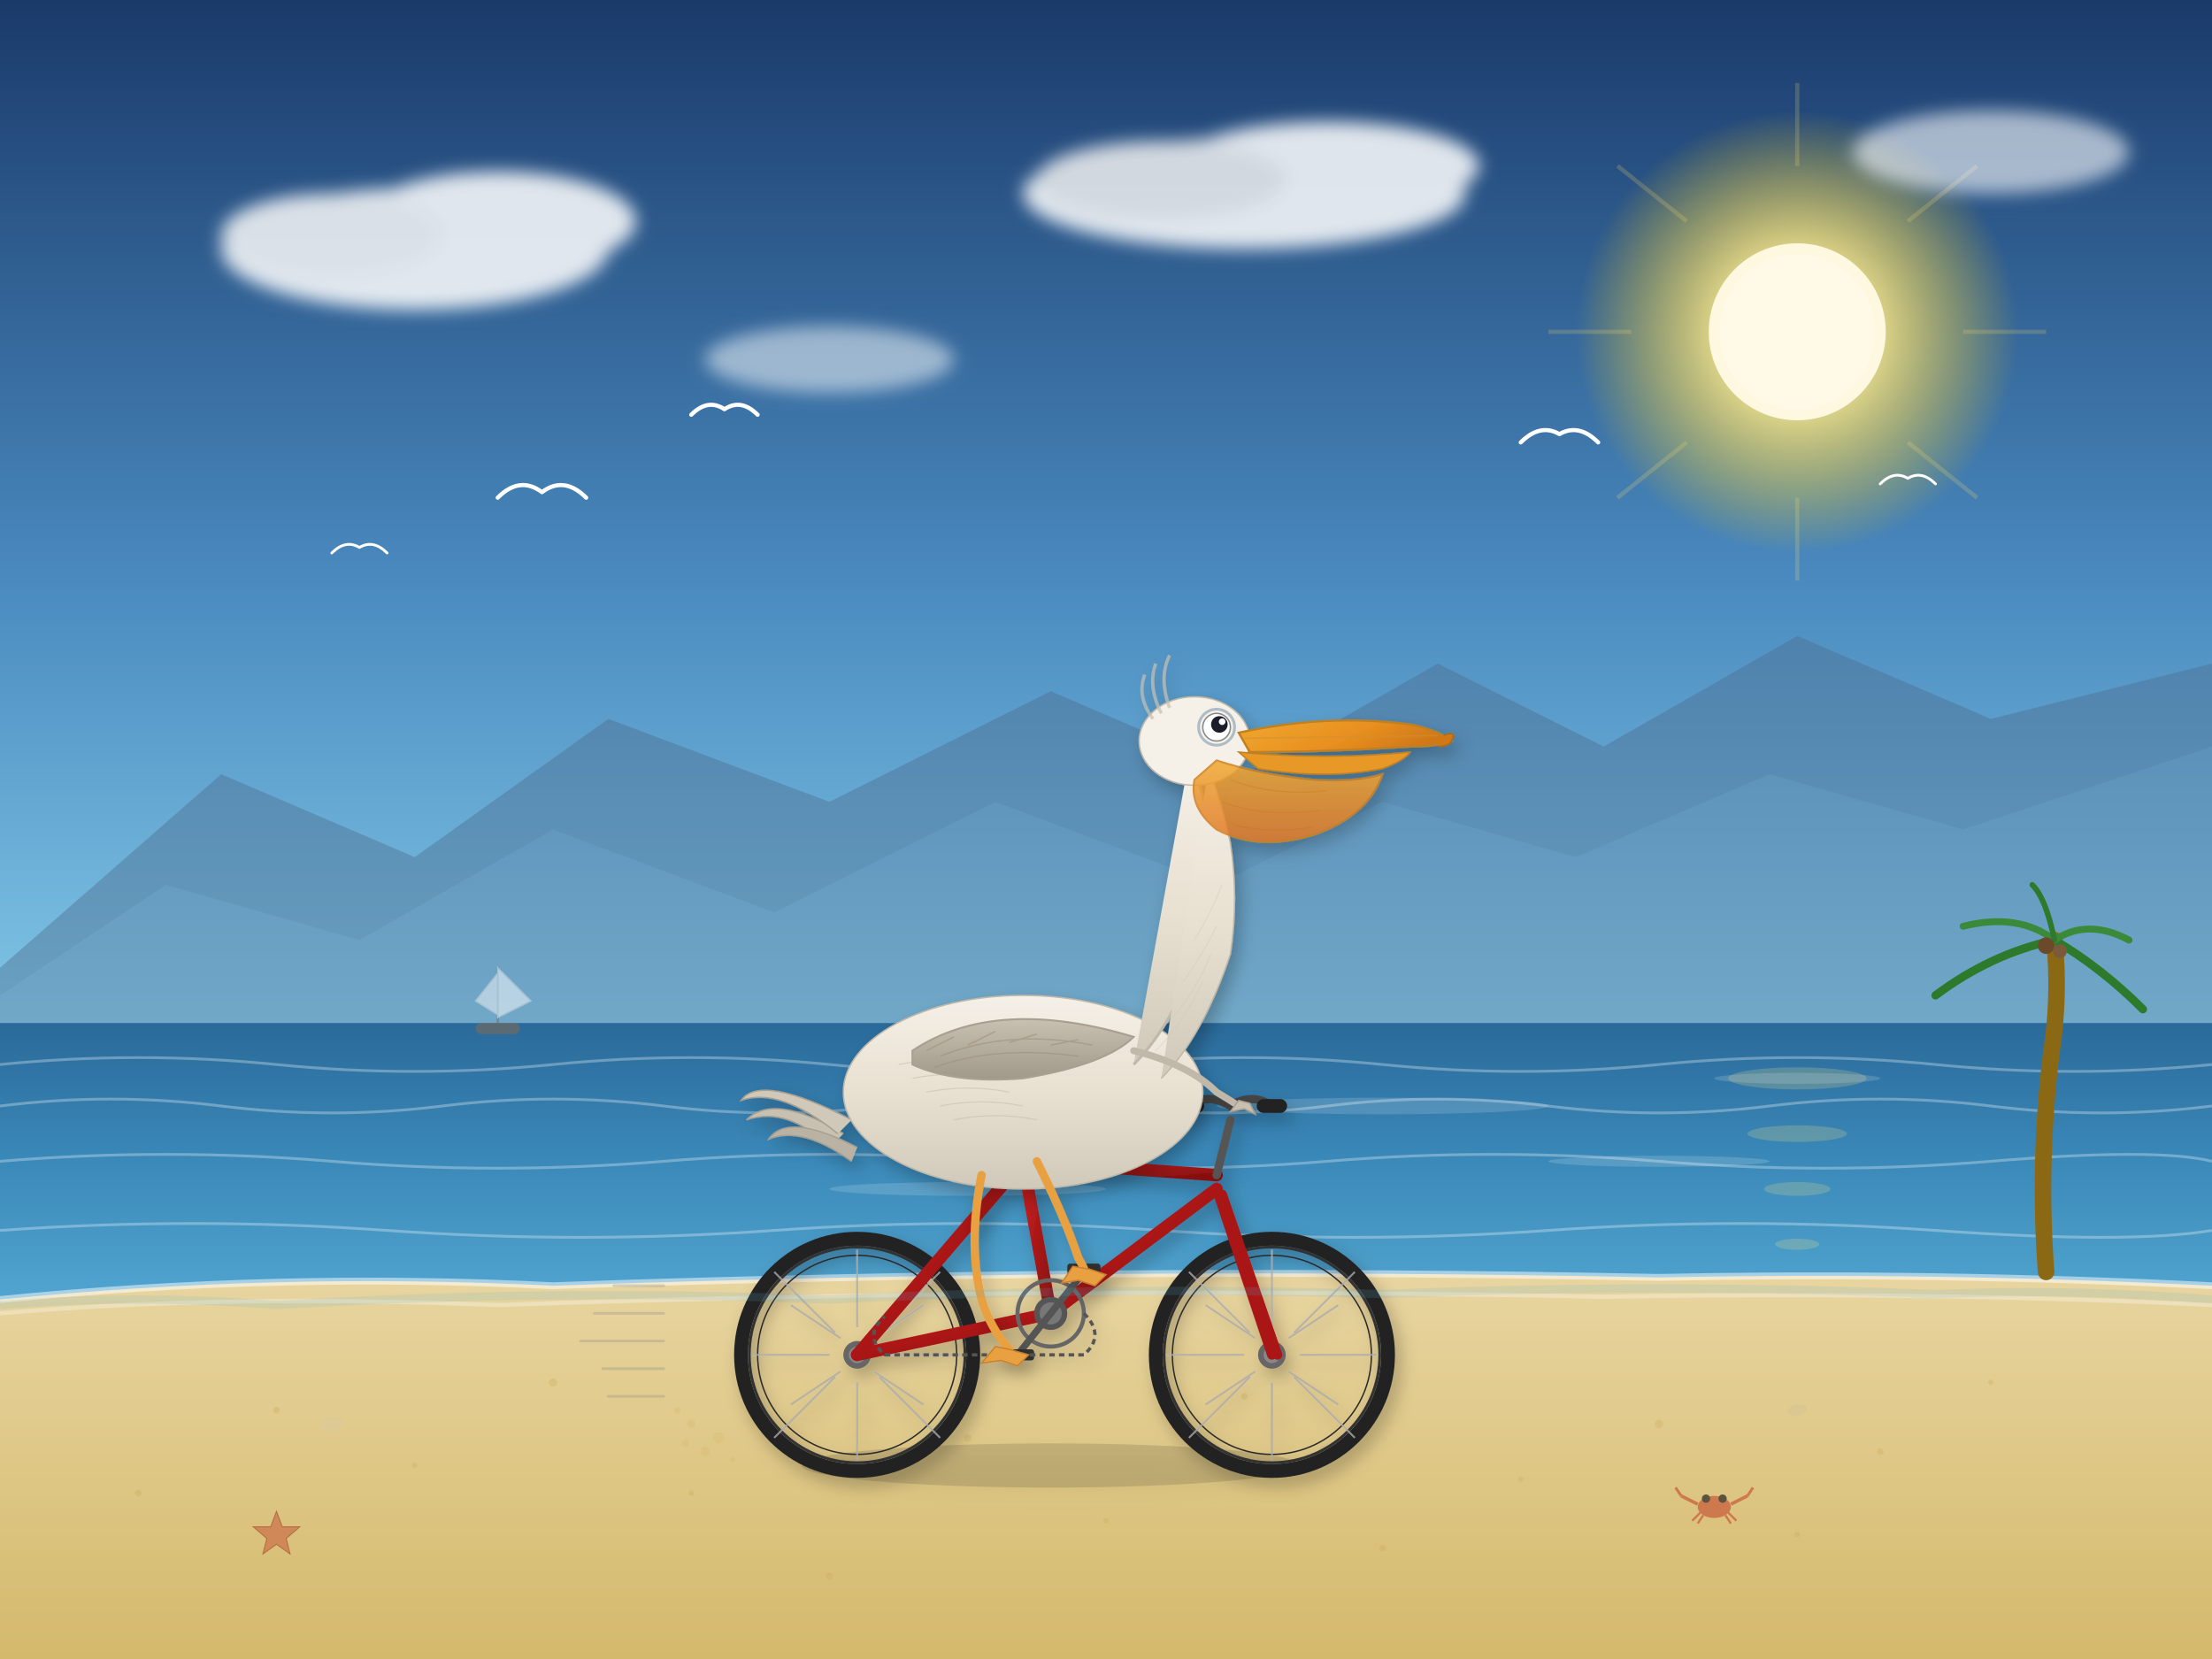
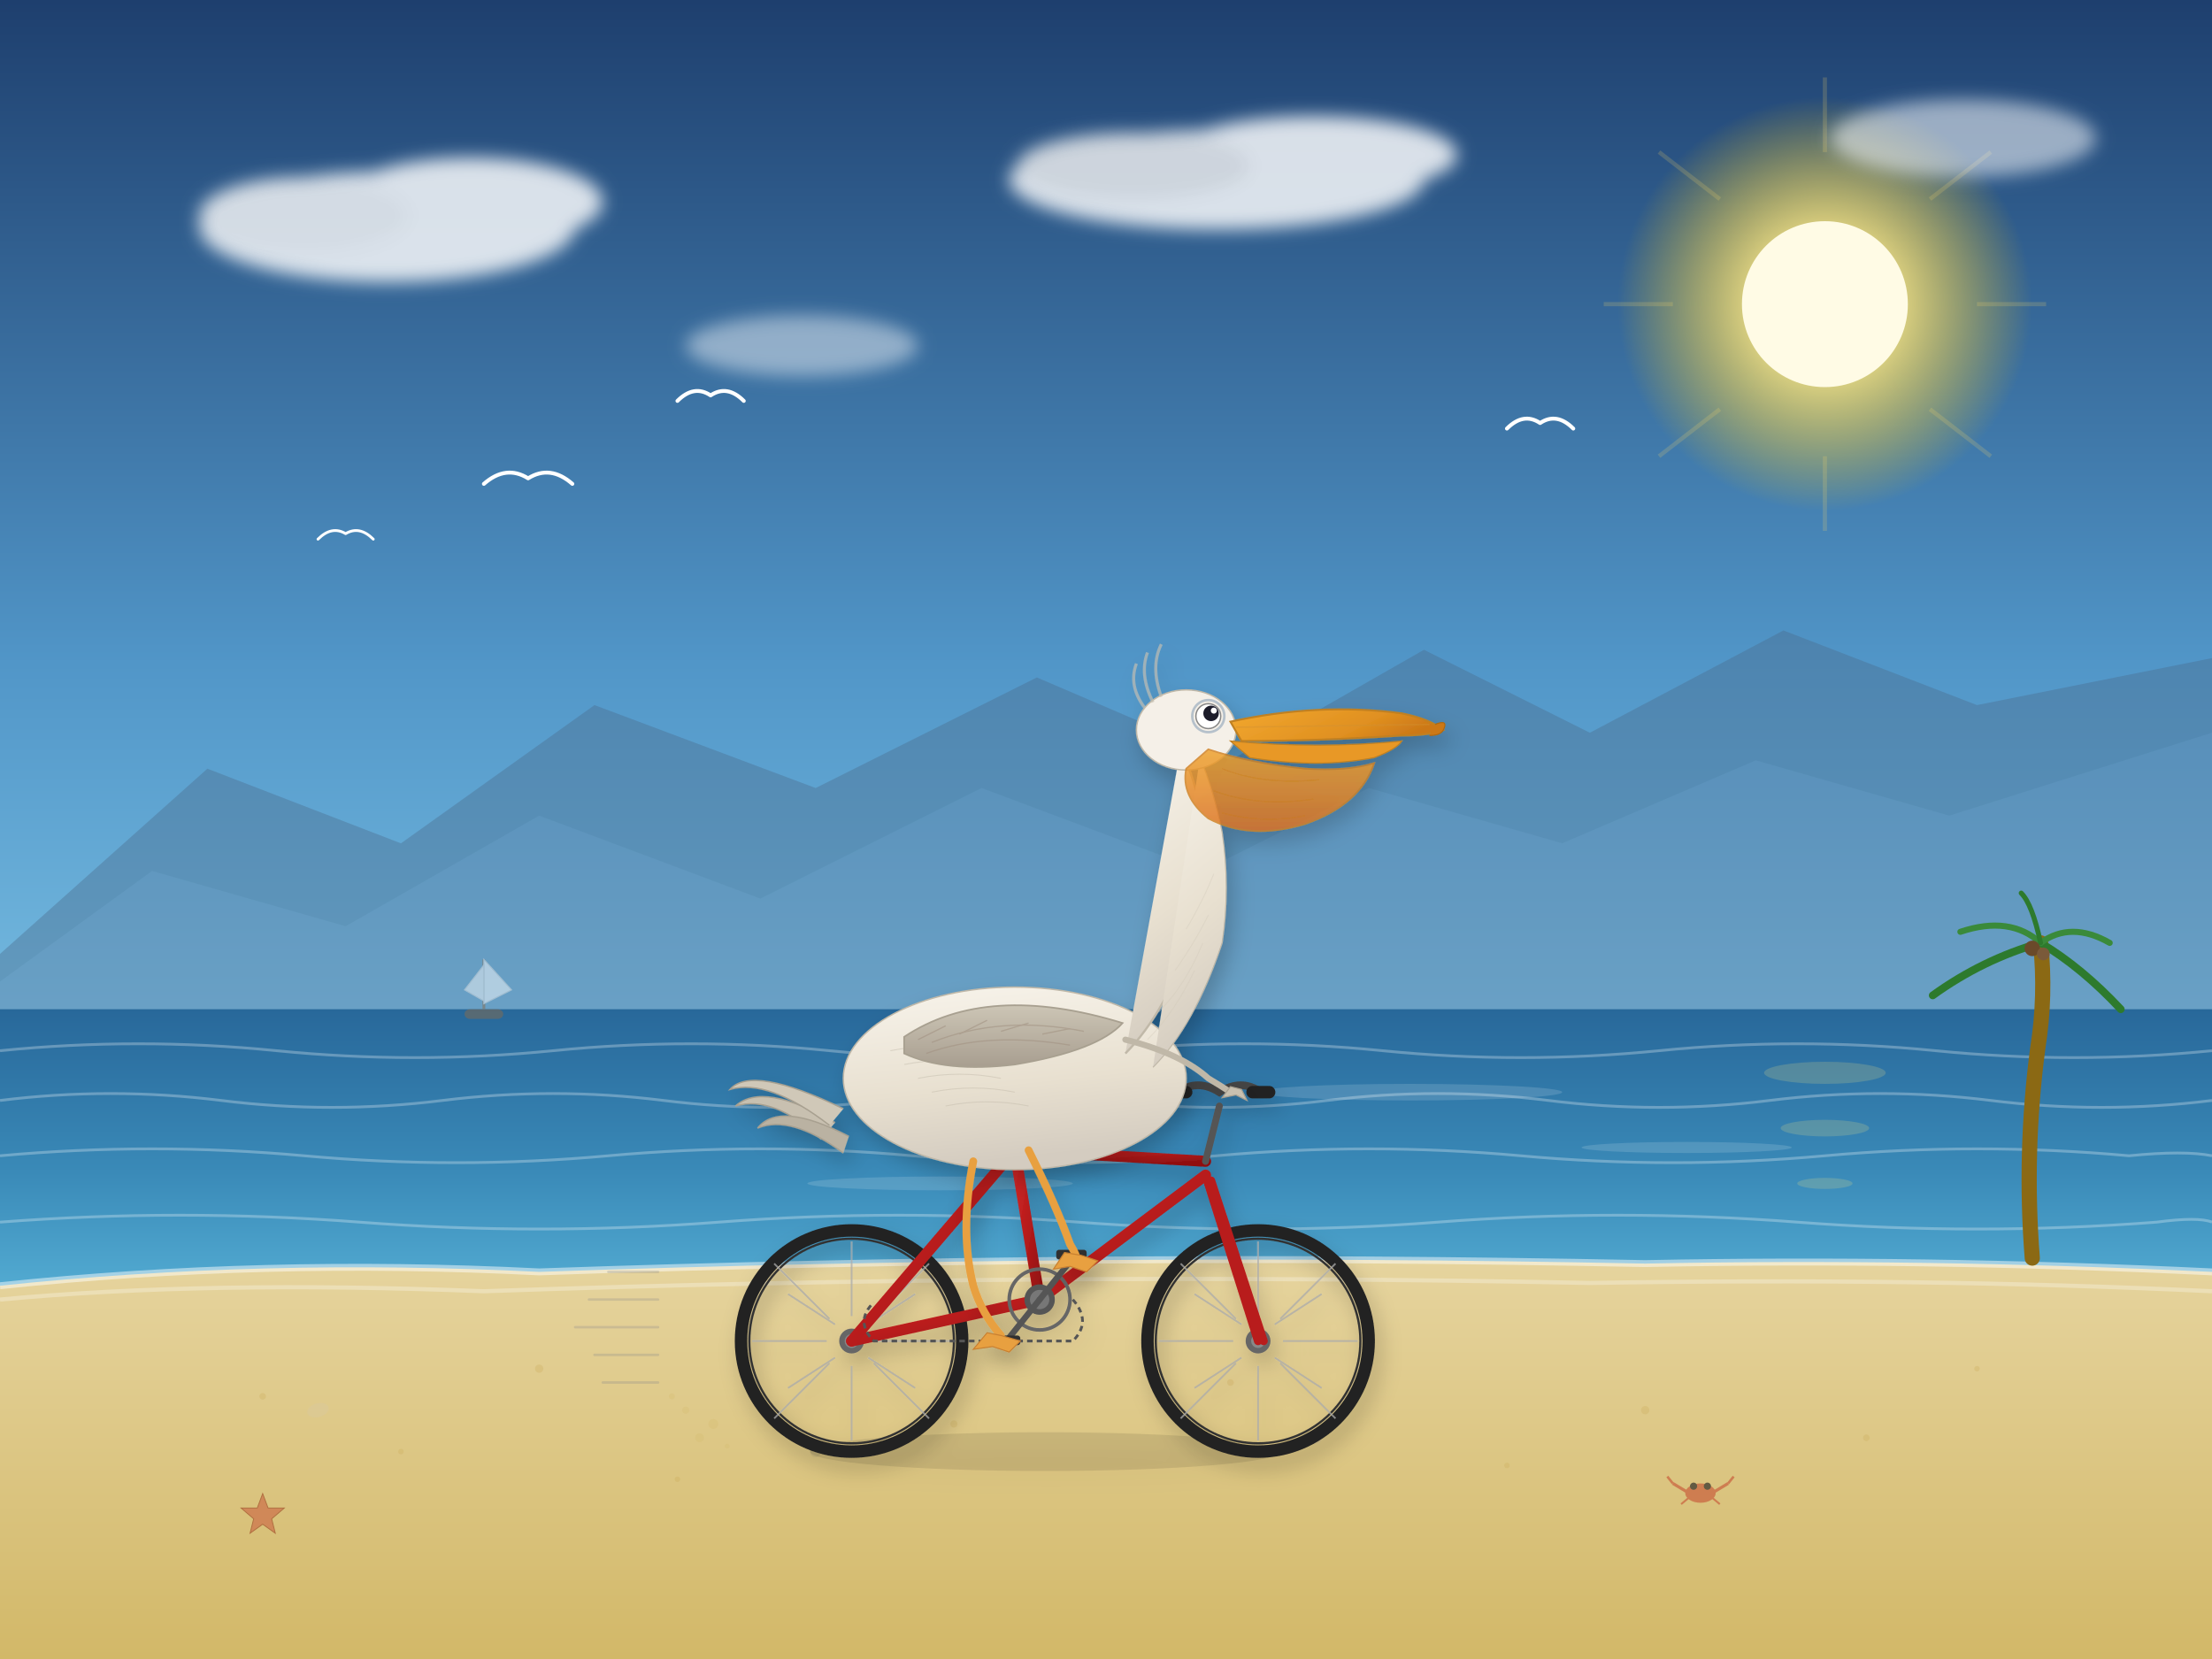
<svg xmlns="http://www.w3.org/2000/svg" viewBox="0 0 800 600" width="800" height="600">
  <defs>
    <linearGradient id="sky" x1="0" y1="0" x2="0" y2="1">
-       <stop offset="0%" stop-color="#1a3a6a" />
-       <stop offset="35%" stop-color="#4a8abf" />
-       <stop offset="65%" stop-color="#87CEEB" />
-       <stop offset="100%" stop-color="#b8dff0" />
+       <stop offset="0%" stop-color="#1e3f6e" />
+       <stop offset="40%" stop-color="#5196c8" />
+       <stop offset="75%" stop-color="#8ad0ee" />
+       <stop offset="100%" stop-color="#c2e6f4" />
    </linearGradient>
    <linearGradient id="sea" x1="0" y1="0" x2="0" y2="1">
-       <stop offset="0%" stop-color="#2a6a9a" />
-       <stop offset="40%" stop-color="#3a88b8" />
-       <stop offset="100%" stop-color="#5ab0d8" />
+       <stop offset="0%" stop-color="#28689a" />
+       <stop offset="50%" stop-color="#3a8ab8" />
+       <stop offset="100%" stop-color="#5cb8dc" />
    </linearGradient>
    <linearGradient id="sand" x1="0" y1="0" x2="0" y2="1">
-       <stop offset="0%" stop-color="#e8d5a0" />
-       <stop offset="100%" stop-color="#d4b96c" />
-     </linearGradient>
-     <radialGradient id="sunGlow" cx="50%" cy="50%" r="50%">
-       <stop offset="0%" stop-color="#fff8e0" stop-opacity="1" />
-       <stop offset="40%" stop-color="#ffe880" stop-opacity=".8" />
-       <stop offset="100%" stop-color="#ffcc00" stop-opacity="0" />
+       <stop offset="0%" stop-color="#e6d49e" />
+       <stop offset="100%" stop-color="#d2b868" />
+     </linearGradient>
+     <radialGradient id="sunG" cx="50%" cy="50%" r="50%">
+       <stop offset="0%" stop-color="#fffbe5" />
+       <stop offset="35%" stop-color="#ffe880" stop-opacity=".85" />
+       <stop offset="100%" stop-color="#ffc800" stop-opacity="0" />
    </radialGradient>
-     <linearGradient id="pelicanBody" x1="0" y1="0" x2="0" y2="1">
-       <stop offset="0%" stop-color="#f5f0e8" />
-       <stop offset="50%" stop-color="#e8e0d0" />
-       <stop offset="100%" stop-color="#d0c8b8" />
-     </linearGradient>
-     <linearGradient id="beakGrad" x1="0" y1="0" x2="1" y2="0.3">
-       <stop offset="0%" stop-color="#f0a830" />
-       <stop offset="60%" stop-color="#e89020" />
-       <stop offset="100%" stop-color="#d07818" />
-     </linearGradient>
-     <linearGradient id="pouchGrad" x1="0" y1="0" x2="0" y2="1">
-       <stop offset="0%" stop-color="#f0a830" />
-       <stop offset="100%" stop-color="#e07828" />
-     </linearGradient>
-     <linearGradient id="bikeFrame" x1="0" y1="0" x2="1" y2="1">
-       <stop offset="0%" stop-color="#cc2222" />
-       <stop offset="50%" stop-color="#aa1818" />
-       <stop offset="100%" stop-color="#881010" />
-     </linearGradient>
-     <radialGradient id="tire" cx="50%" cy="50%" r="50%">
-       <stop offset="70%" stop-color="#222" />
-       <stop offset="85%" stop-color="#333" />
-       <stop offset="100%" stop-color="#1a1a1a" />
-     </radialGradient>
-     <linearGradient id="waterReflect" x1="0" y1="0" x2="0" y2="1">
-       <stop offset="0%" stop-color="#fff" stop-opacity=".15" />
-       <stop offset="100%" stop-color="#fff" stop-opacity="0" />
-     </linearGradient>
-     <linearGradient id="wingFeather" x1="0" y1="0" x2="0" y2="1">
-       <stop offset="0%" stop-color="#c8c0b0" />
-       <stop offset="100%" stop-color="#a09888" />
-     </linearGradient>
-     <filter id="cloudBlur">
+     <linearGradient id="pBody" x1="0" y1="0" x2=".2" y2="1">
+       <stop offset="0%" stop-color="#f8f4ec" />
+       <stop offset="60%" stop-color="#e8e0d0" />
+       <stop offset="100%" stop-color="#d4ccc0" />
+     </linearGradient>
+     <linearGradient id="beak" x1="0" y1="0" x2="1" y2=".3">
+       <stop offset="0%" stop-color="#f2a830" />
+       <stop offset="70%" stop-color="#e09020" />
+       <stop offset="100%" stop-color="#cc7818" />
+     </linearGradient>
+     <linearGradient id="pouch" x1="0" y1="0" x2="0" y2="1">
+       <stop offset="0%" stop-color="#eea028" />
+       <stop offset="100%" stop-color="#dc7020" />
+     </linearGradient>
+     <linearGradient id="frame" x1="0" y1="0" x2="1" y2="1">
+       <stop offset="0%" stop-color="#d42828" />
+       <stop offset="50%" stop-color="#b81c1c" />
+       <stop offset="100%" stop-color="#901010" />
+     </linearGradient>
+     <linearGradient id="wing" x1="0" y1="0" x2="0" y2="1">
+       <stop offset="0%" stop-color="#ccc5b5" />
+       <stop offset="100%" stop-color="#a89e90" />
+     </linearGradient>
+     <filter id="cb">
      <feGaussianBlur stdDeviation="3" />
    </filter>
-     <filter id="softShadow">
-       <feDropShadow dx="2" dy="3" stdDeviation="3" flood-color="#00000040" />
+     <filter id="sh">
+       <feDropShadow dx="2" dy="4" stdDeviation="4" flood-color="#00000035" />
    </filter>
  </defs>
  <rect width="800" height="600" fill="url(#sky)" />
-   <circle cx="650" cy="120" r="80" fill="url(#sunGlow)" />
-   <circle cx="650" cy="120" r="32" fill="#fff8e0" />
-   <circle cx="650" cy="120" r="28" fill="#fffae8" />
-   <g opacity=".2" stroke="#ffdd66" stroke-width="1.5" fill="none">
-     <line x1="650" y1="60" x2="650" y2="30" />
-     <line x1="690" y1="80" x2="715" y2="60" />
-     <line x1="710" y1="120" x2="740" y2="120" />
-     <line x1="690" y1="160" x2="715" y2="180" />
-     <line x1="650" y1="180" x2="650" y2="210" />
-     <line x1="610" y1="160" x2="585" y2="180" />
-     <line x1="590" y1="120" x2="560" y2="120" />
-     <line x1="610" y1="80" x2="585" y2="60" />
-   </g>
-   <g filter="url(#cloudBlur)" opacity=".85">
-     <ellipse cx="150" cy="90" rx="70" ry="22" fill="#fff" />
-     <ellipse cx="180" cy="80" rx="50" ry="18" fill="#fff" />
-     <ellipse cx="120" cy="85" rx="40" ry="15" fill="#f8f8f8" />
-     <ellipse cx="450" cy="70" rx="80" ry="20" fill="#fff" />
-     <ellipse cx="480" cy="60" rx="55" ry="16" fill="#fff" />
-     <ellipse cx="420" cy="65" rx="45" ry="14" fill="#f0f0f0" />
-     <ellipse cx="300" cy="130" rx="45" ry="12" fill="#fff" opacity=".6" />
-     <ellipse cx="720" cy="55" rx="50" ry="15" fill="#fff" opacity=".7" />
-   </g>
-   <g opacity=".4">
-     <path d="M0 350 L80 280 L150 310 L220 260 L300 290 L380 250 L450 280 L520 240 L580 270 L650 230 L720 260 L800 240 L800 380 L0 380Z" fill="#4a6a8a" />
-     <path d="M0 360 L60 320 L130 340 L200 300 L280 330 L360 290 L440 320 L500 290 L570 310 L640 280 L710 300 L800 270 L800 380 L0 380Z" fill="#5a7a9a" />
-   </g>
-   <rect x="0" y="370" width="800" height="120" fill="url(#sea)" />
-   <g fill="none" stroke="#fff" stroke-width="1" opacity=".3">
-     <path d="M0 385 Q50 380 100 385 Q150 390 200 385 Q250 380 300 385 Q350 390 400 385 Q450 380 500 385 Q550 390 600 385 Q650 380 700 385 Q750 390 800 385" />
-     <path d="M0 400 Q40 395 80 400 Q120 405 160 400 Q200 395 240 400 Q280 405 320 400 Q360 395 400 400 Q440 405 480 400 Q520 395 560 400 Q600 405 640 400 Q680 395 720 400 Q760 405 800 400" />
-     <path d="M0 420 Q60 415 120 420 Q180 425 240 420 Q300 415 360 420 Q420 425 480 420 Q540 415 600 420 Q660 425 720 420 Q780 415 800 420" />
-     <path d="M0 445 Q70 440 140 445 Q210 450 280 445 Q350 440 420 445 Q490 450 560 445 Q630 440 700 445 Q770 450 800 445" />
-   </g>
-   <g opacity=".15">
-     <ellipse cx="500" cy="400" rx="60" ry="3" fill="#fff" />
-     <ellipse cx="600" cy="420" rx="40" ry="2" fill="#fff" />
-     <ellipse cx="350" cy="430" rx="50" ry="2.5" fill="#fff" />
-     <ellipse cx="650" cy="390" rx="30" ry="2" fill="#fff" />
-   </g>
-   <g opacity=".2">
-     <ellipse cx="650" cy="390" rx="25" ry="4" fill="#ffe880" />
-     <ellipse cx="650" cy="410" rx="18" ry="3" fill="#ffe880" />
-     <ellipse cx="650" cy="430" rx="12" ry="2.5" fill="#ffe880" />
-     <ellipse cx="650" cy="450" rx="8" ry="2" fill="#ffe880" />
-   </g>
-   <g fill="none" stroke="#fff" stroke-width="1.5" stroke-linecap="round">
-     <path d="M180 180 Q188 172 196 178 M196 178 Q204 172 212 180" />
-     <path d="M250 150 Q256 144 262 148 M262 148 Q268 144 274 150" />
-     <path d="M550 160 Q557 153 564 157 M564 157 Q571 153 578 160" />
-     <path d="M120 200 Q125 195 130 198 M130 198 Q135 195 140 200" stroke-width="1" />
-     <path d="M680 175 Q685 170 690 173 M690 173 Q695 170 700 175" stroke-width="1" />
-   </g>
-   <path d="M0 470 Q100 460 200 465 Q400 458 600 462 Q700 460 800 465 L800 600 L0 600Z" fill="url(#sand)" />
-   <path d="M0 470 Q100 460 200 465 Q400 458 600 462 Q700 460 800 465" fill="none" stroke="#fff" stroke-width="2.5" opacity=".5" />
-   <path d="M0 475 Q80 468 180 472 Q380 465 580 469 Q700 467 800 472" fill="none" stroke="#fff" stroke-width="1.5" opacity=".3" />
-   <g fill="#c8a858" opacity=".3">
-     <circle cx="100" cy="510" r="1.2" />
-     <circle cx="150" cy="530" r="1" />
-     <circle cx="200" cy="500" r="1.5" />
-     <circle cx="250" cy="540" r="1" />
-     <circle cx="350" cy="520" r="1.3" />
-     <circle cx="450" cy="505" r="1.2" />
-     <circle cx="550" cy="535" r="1" />
-     <circle cx="600" cy="515" r="1.5" />
-     <circle cx="680" cy="525" r="1.2" />
-     <circle cx="720" cy="500" r="1" />
-     <circle cx="50" cy="540" r="1.2" />
-     <circle cx="400" cy="550" r="1" />
-     <circle cx="300" cy="570" r="1.3" />
-     <circle cx="500" cy="560" r="1.2" />
-     <circle cx="650" cy="555" r="1" />
-   </g>
-   <g opacity=".4">
-     <ellipse cx="120" cy="515" rx="4" ry="2.5" fill="#d8c8a0" transform="rotate(-15,120,515)" />
-     <ellipse cx="480" cy="525" rx="3" ry="2" fill="#c8b890" transform="rotate(20,480,525)" />
-     <ellipse cx="650" cy="510" rx="3.5" ry="2" fill="#d0c098" transform="rotate(-10,650,510)" />
-     <circle cx="300" cy="530" r="2" fill="#b8a878" />
-   </g>
-   <g filter="url(#softShadow)">
-     <ellipse cx="380" cy="530" rx="90" ry="8" fill="#00000020" />
-     <g>
-       <circle cx="310" cy="490" r="42" fill="none" stroke="#222" stroke-width="5" />
-       <circle cx="310" cy="490" r="39" fill="none" stroke="#333" stroke-width="1" />
-       <circle cx="310" cy="490" r="36" fill="none" stroke="#2a2a2a" stroke-width=".5" />
-       <g stroke="#aaa" stroke-width=".7" opacity=".8">
-         <line x1="310" y1="452" x2="310" y2="480" />
-         <line x1="310" y1="500" x2="310" y2="528" />
-         <line x1="272" y1="490" x2="300" y2="490" />
-         <line x1="320" y1="490" x2="348" y2="490" />
-         <line x1="280" y1="460" x2="302" y2="482" />
-         <line x1="318" y1="498" x2="340" y2="520" />
-         <line x1="340" y1="460" x2="318" y2="482" />
-         <line x1="302" y1="498" x2="280" y2="520" />
-         <line x1="286" y1="472" x2="304" y2="484" />
-         <line x1="316" y1="496" x2="334" y2="508" />
-         <line x1="334" y1="472" x2="316" y2="484" />
-         <line x1="304" y1="496" x2="286" y2="508" />
-       </g>
-       <circle cx="310" cy="490" r="5" fill="#666" />
-       <circle cx="310" cy="490" r="3" fill="#888" />
-     </g>
-     <g>
-       <circle cx="460" cy="490" r="42" fill="none" stroke="#222" stroke-width="5" />
-       <circle cx="460" cy="490" r="39" fill="none" stroke="#333" stroke-width="1" />
-       <circle cx="460" cy="490" r="36" fill="none" stroke="#2a2a2a" stroke-width=".5" />
-       <g stroke="#aaa" stroke-width=".7" opacity=".8">
-         <line x1="460" y1="452" x2="460" y2="480" />
-         <line x1="460" y1="500" x2="460" y2="528" />
-         <line x1="422" y1="490" x2="450" y2="490" />
-         <line x1="470" y1="490" x2="498" y2="490" />
-         <line x1="430" y1="460" x2="452" y2="482" />
-         <line x1="468" y1="498" x2="490" y2="520" />
-         <line x1="490" y1="460" x2="468" y2="482" />
-         <line x1="452" y1="498" x2="430" y2="520" />
-         <line x1="436" y1="472" x2="454" y2="484" />
-         <line x1="466" y1="496" x2="484" y2="508" />
-         <line x1="484" y1="472" x2="466" y2="484" />
-         <line x1="454" y1="496" x2="436" y2="508" />
-       </g>
-       <circle cx="460" cy="490" r="5" fill="#666" />
-       <circle cx="460" cy="490" r="3" fill="#888" />
-     </g>
-     <g stroke="url(#bikeFrame)" stroke-width="4.5" stroke-linecap="round" fill="none">
-       <line x1="310" y1="490" x2="380" y2="475" />
-       <line x1="310" y1="490" x2="370" y2="420" />
-       <line x1="370" y1="420" x2="380" y2="475" />
-       <line x1="380" y1="475" x2="440" y2="430" />
-       <line x1="370" y1="420" x2="440" y2="425" />
-       <line x1="440" y1="425" x2="440" y2="435" />
-     </g>
-     <g stroke="#aa1818" stroke-width="3.5" stroke-linecap="round" fill="none">
-       <line x1="440" y1="430" x2="460" y2="490" />
-       <line x1="442" y1="432" x2="462" y2="490" />
-     </g>
-     <line x1="440" y1="425" x2="445" y2="405" stroke="#555" stroke-width="3" stroke-linecap="round" />
-     <g stroke="#444" stroke-width="3" stroke-linecap="round" fill="none">
-       <path d="M430 400 Q437 395 445 400 Q453 395 460 400" />
-       <line x1="427" y1="400" x2="433" y2="400" stroke="#222" stroke-width="5" />
-       <line x1="457" y1="400" x2="463" y2="400" stroke="#222" stroke-width="5" />
-     </g>
-     <line x1="370" y1="420" x2="365" y2="405" stroke="#555" stroke-width="3" stroke-linecap="round" />
-     <ellipse cx="365" cy="402" rx="18" ry="5" fill="#2a2a2a" />
-     <ellipse cx="362" cy="401" rx="12" ry="3.5" fill="#3a3a3a" />
-     <path d="M350 402 Q365 396 380 402" fill="#2a2a2a" stroke="#222" stroke-width=".5" />
-     <circle cx="380" cy="475" r="6" fill="#555" />
-     <circle cx="380" cy="475" r="4" fill="#777" />
-     <circle cx="380" cy="475" r="12" fill="none" stroke="#666" stroke-width="1.5" />
-     <line x1="380" y1="475" x2="368" y2="490" stroke="#555" stroke-width="2.5" stroke-linecap="round" />
-     <line x1="380" y1="475" x2="392" y2="460" stroke="#555" stroke-width="2.5" stroke-linecap="round" />
-     <rect x="362" y="488" width="12" height="4" rx="1" fill="#333" />
-     <rect x="386" y="457" width="12" height="4" rx="1" fill="#333" />
-     <path d="M392 475 Q400 483 392 490 L320 490 Q312 483 320 476" fill="none" stroke="#555" stroke-width="1.2" stroke-dasharray="2,1.5" />
-   </g>
-   <g filter="url(#softShadow)">
-     <g>
-       <path d="M305 410 Q280 395 270 405 Q285 400 300 415" fill="#c8c0b0" stroke="#a8a090" stroke-width=".5" />
-       <path d="M308 405 Q275 388 268 398 Q282 393 303 410" fill="#d0c8b8" stroke="#a8a090" stroke-width=".5" />
-       <path d="M310 415 Q285 402 278 412 Q290 407 308 420" fill="#bab2a2" stroke="#a8a090" stroke-width=".5" />
-     </g>
-     <ellipse cx="370" cy="395" rx="65" ry="35" fill="url(#pelicanBody)" stroke="#c0b8a8" stroke-width=".5" />
-     <g stroke="#c0b8a8" stroke-width=".4" fill="none" opacity=".5">
-       <path d="M325 385 Q340 382 355 385" />
-       <path d="M330 390 Q345 387 360 390" />
-       <path d="M335 395 Q350 392 365 395" />
-       <path d="M340 400 Q355 397 370 400" />
-       <path d="M345 405 Q360 402 375 405" />
-     </g>
-     <path d="M330 380 Q360 360 410 375 Q400 385 370 390 Q345 392 330 385Z" fill="url(#wingFeather)" stroke="#a8a090" stroke-width=".7" />
-     <g stroke="#a09080" stroke-width=".5" fill="none" opacity=".6">
-       <path d="M340 382 Q365 372 395 378" />
-       <path d="M338 386 Q360 378 390 382" />
-       <path d="M335 380 L345 375" />
-       <path d="M350 378 L360 373" />
-       <path d="M365 377 L375 374" />
-       <path d="M380 378 L390 376" />
-     </g>
-     <path d="M410 385 Q425 370 435 340 Q440 320 438 300 Q435 285 430 275" fill="url(#pelicanBody)" stroke="#c0b8a8" stroke-width="1" />
-     <path d="M420 390 Q435 375 445 345 Q448 325 445 305 Q442 290 437 278" fill="url(#pelicanBody)" stroke="#c0b8a8" stroke-width=".5" />
-     <g stroke="#d0c8b8" stroke-width=".4" fill="none" opacity=".4">
-       <path d="M418 380 Q428 370 435 355" />
-       <path d="M422 370 Q432 360 438 345" />
-       <path d="M428 355 Q435 345 440 335" />
-       <path d="M432 340 Q438 330 442 320" />
-     </g>
-     <ellipse cx="432" cy="268" rx="20" ry="16" fill="#f5f0e8" stroke="#c0b8a8" stroke-width=".5" />
-     <circle cx="440" cy="263" r="5" fill="#fff" stroke="#888" stroke-width=".5" />
-     <circle cx="441" cy="262" r="3" fill="#1a1a2a" />
-     <circle cx="442" cy="261" r="1.2" fill="#fff" />
-     <circle cx="440" cy="263" r="6.5" fill="none" stroke="#6888a8" stroke-width="1" opacity=".5" />
-     <g stroke="#c8c0b0" stroke-width="1.2" fill="none" opacity=".7">
-       <path d="M420 258 Q415 248 418 240" />
-       <path d="M423 256 Q419 245 423 237" />
-       <path d="M417 260 Q411 252 414 244" />
-     </g>
-     <path d="M448 265 Q480 258 510 262 Q520 264 525 268 Q520 270 510 270 Q480 272 452 272Z" fill="url(#beakGrad)" stroke="#c08020" stroke-width=".8" />
-     <line x1="450" y1="267" x2="520" y2="266" stroke="#d09030" stroke-width=".6" opacity=".5" />
-     <path d="M522 266 Q527 264 525 268 Q524 270 520 270" fill="#d07818" stroke="#b06810" stroke-width=".5" />
-     <path d="M448 272 Q480 275 510 272 Q508 275 500 278 Q480 282 455 278Z" fill="#e89828" stroke="#c08020" stroke-width=".5" />
-     <path d="M440 275 Q455 280 475 282 Q490 283 500 280 Q495 295 475 302 Q455 308 440 300 Q430 292 432 282Z" fill="url(#pouchGrad)" stroke="#d08020" stroke-width=".7" opacity=".85" />
-     <g stroke="#c87820" stroke-width=".4" fill="none" opacity=".4">
-       <path d="M445 282 Q460 288 480 286" />
-       <path d="M442 290 Q458 296 478 293" />
-       <path d="M445 298 Q460 302 475 299" />
-     </g>
-     <path d="M355 425 Q350 450 355 470 Q358 480 365 488" stroke="#e8a040" stroke-width="3" fill="none" stroke-linecap="round" />
-     <path d="M375 420 Q385 440 390 455 Q393 460 392 460" stroke="#e8a040" stroke-width="3" fill="none" stroke-linecap="round" />
-     <g fill="#e8a040" stroke="#c88030" stroke-width=".5">
-       <path d="M360 487 L355 493 L362 492 L368 494 L372 490 L365 488Z" />
-     </g>
-     <g fill="#e8a040" stroke="#c88030" stroke-width=".5">
-       <path d="M388 458 L384 464 L390 463 L396 465 L400 461 L394 459Z" />
-     </g>
-     <path d="M410 380 Q430 385 440 395 Q445 398 448 400" fill="none" stroke="#c0b8a8" stroke-width="2.5" stroke-linecap="round" />
-     <path d="M448 398 L445 402 L450 401 L454 403 L452 399Z" fill="#c8c0b0" stroke="#a8a090" stroke-width=".5" />
-   </g>
-   <g stroke="#888" stroke-width="1" opacity=".3" stroke-linecap="round">
-     <line x1="240" y1="475" x2="215" y2="475" />
-     <line x1="240" y1="485" x2="210" y2="485" />
-     <line x1="240" y1="495" x2="218" y2="495" />
-     <line x1="240" y1="505" x2="220" y2="505" />
-     <line x1="240" y1="465" x2="222" y2="465" />
-   </g>
-   <g fill="#d4b96c" opacity=".3">
-     <circle cx="260" cy="520" r="2" />
-     <circle cx="250" cy="515" r="1.5" />
-     <circle cx="255" cy="525" r="1.8" />
-     <circle cx="245" cy="510" r="1.2" />
-     <circle cx="265" cy="528" r="1" />
-     <circle cx="248" cy="522" r="1.3" />
-   </g>
-   <g transform="translate(100,555) scale(.7)" fill="#d08858" stroke="#b07040" stroke-width=".5">
+   <circle cx="660" cy="110" r="75" fill="url(#sunG)" />
+   <circle cx="660" cy="110" r="30" fill="#fffbe5" />
+   <g opacity=".18" stroke="#ffd866" stroke-width="1.5">
+     <line x1="660" y1="55" x2="660" y2="28" />
+     <line x1="698" y1="72" x2="720" y2="55" />
+     <line x1="715" y1="110" x2="740" y2="110" />
+     <line x1="698" y1="148" x2="720" y2="165" />
+     <line x1="660" y1="165" x2="660" y2="192" />
+     <line x1="622" y1="148" x2="600" y2="165" />
+     <line x1="605" y1="110" x2="580" y2="110" />
+     <line x1="622" y1="72" x2="600" y2="55" />
+   </g>
+   <g filter="url(#cb)" opacity=".82">
+     <ellipse cx="140" cy="82" rx="68" ry="20" fill="#fff" />
+     <ellipse cx="170" cy="73" rx="48" ry="16" fill="#fff" />
+     <ellipse cx="110" cy="78" rx="38" ry="14" fill="#f8f8f8" />
+     <ellipse cx="440" cy="65" rx="75" ry="18" fill="#fff" />
+     <ellipse cx="475" cy="56" rx="52" ry="14" fill="#fff" />
+     <ellipse cx="410" cy="60" rx="42" ry="12" fill="#f0f0f0" />
+     <ellipse cx="290" cy="125" rx="42" ry="11" fill="#fff" opacity=".55" />
+     <ellipse cx="710" cy="50" rx="48" ry="14" fill="#fff" opacity=".65" />
+   </g>
+   <g opacity=".38">
+     <path d="M0 345 L75 278 L145 305 L215 255 L295 285 L375 245 L445 275 L515 235 L575 265 L645 228 L715 255 L800 238 L800 375 L0 375Z" fill="#4a6a8a" />
+     <path d="M0 355 L55 315 L125 335 L195 295 L275 325 L355 285 L435 315 L495 285 L565 305 L635 275 L705 295 L800 265 L800 375 L0 375Z" fill="#5a7a9a" />
+   </g>
+   <rect x="0" y="365" width="800" height="118" fill="url(#sea)" />
+   <g fill="none" stroke="#fff" stroke-width="1" opacity=".28">
+     <path d="M0 380 Q50 375 100 380 Q150 385 200 380 Q250 375 300 380 Q350 385 400 380 Q450 375 500 380 Q550 385 600 380 Q650 375 700 380 Q750 385 800 380" />
+     <path d="M0 398 Q40 393 80 398 Q120 403 160 398 Q200 393 240 398 Q280 403 320 398 Q360 393 400 398 Q440 403 480 398 Q520 393 560 398 Q600 403 640 398 Q680 393 720 398 Q760 403 800 398" />
+     <path d="M0 418 Q55 413 110 418 Q165 423 220 418 Q275 413 330 418 Q385 423 440 418 Q495 413 550 418 Q605 423 660 418 Q715 413 770 418 Q790 416 800 418" />
+     <path d="M0 442 Q65 437 130 442 Q195 447 260 442 Q325 437 390 442 Q455 447 520 442 Q585 437 650 442 Q715 447 780 442 Q795 440 800 442" />
+   </g>
+   <g opacity=".14">
+     <ellipse cx="510" cy="395" rx="55" ry="3" fill="#fff" />
+     <ellipse cx="610" cy="415" rx="38" ry="2" fill="#fff" />
+     <ellipse cx="340" cy="428" rx="48" ry="2.5" fill="#fff" />
+   </g>
+   <g opacity=".18">
+     <ellipse cx="660" cy="388" rx="22" ry="4" fill="#ffe880" />
+     <ellipse cx="660" cy="408" rx="16" ry="3" fill="#ffe880" />
+     <ellipse cx="660" cy="428" rx="10" ry="2" fill="#ffe880" />
+   </g>
+   <g fill="none" stroke="#fff" stroke-width="1.4" stroke-linecap="round">
+     <path d="M175 175 Q183 168 191 173 M191 173 Q199 168 207 175" />
+     <path d="M245 145 Q251 139 257 143 M257 143 Q263 139 269 145" />
+     <path d="M545 155 Q551 149 557 153 M557 153 Q563 149 569 155" />
+     <path d="M115 195 Q120 190 125 193 M125 193 Q130 190 135 195" stroke-width="1" />
+   </g>
+   <g transform="translate(175,365)" opacity=".48">
+     <rect x="-7" y="0" width="14" height="3.5" rx="2" fill="#8a6a4a" />
+     <line x1="0" y1="0" x2="0" y2="-18" stroke="#8a6a4a" stroke-width="1" />
+     <path d="M0 -18 L0 -2 L10 -7Z" fill="#fff" stroke="#ddd" stroke-width=".4" />
+     <path d="M0 -16 L0 -3 L-7 -7Z" fill="#f8f8f8" stroke="#ddd" stroke-width=".4" />
+   </g>
+   <path d="M0 465 Q95 455 195 460 Q395 453 595 457 Q695 455 800 460 L800 600 L0 600Z" fill="url(#sand)" />
+   <path d="M0 465 Q95 455 195 460 Q395 453 595 457 Q695 455 800 460" fill="none" stroke="#fff" stroke-width="2.5" opacity=".48" />
+   <path d="M0 470 Q75 463 175 467 Q375 460 575 464 Q695 462 800 467" fill="none" stroke="#fff" stroke-width="1.5" opacity=".28" />
+   <g fill="#c8a855" opacity=".28">
+     <circle cx="95" cy="505" r="1.2" />
+     <circle cx="145" cy="525" r="1" />
+     <circle cx="195" cy="495" r="1.5" />
+     <circle cx="245" cy="535" r="1" />
+     <circle cx="345" cy="515" r="1.3" />
+     <circle cx="445" cy="500" r="1.2" />
+     <circle cx="545" cy="530" r="1" />
+     <circle cx="595" cy="510" r="1.5" />
+     <circle cx="675" cy="520" r="1.2" />
+     <circle cx="715" cy="495" r="1" />
+   </g>
+   <g opacity=".38">
+     <ellipse cx="115" cy="510" rx="4" ry="2.5" fill="#d8c8a0" transform="rotate(-15,115,510)" />
+     <ellipse cx="475" cy="520" rx="3" ry="2" fill="#c8b890" transform="rotate(18,475,520)" />
+     <circle cx="295" cy="525" r="2" fill="#b8a878" />
+   </g>
+   <g transform="translate(735,455)">
+     <path d="M0 0 Q-3 -38 2 -76 Q5 -95 3 -114" stroke="#8B6914" stroke-width="5.5" fill="none" stroke-linecap="round" />
+     <path d="M3 -114 Q-18 -108 -36 -95" stroke="#2d7a2d" stroke-width="2.8" fill="none" stroke-linecap="round" />
+     <path d="M3 -114 Q18 -105 32 -90" stroke="#2d7a2d" stroke-width="2.8" fill="none" stroke-linecap="round" />
+     <path d="M3 -114 Q-8 -124 -26 -118" stroke="#3a8a3a" stroke-width="2.2" fill="none" stroke-linecap="round" />
+     <path d="M3 -114 Q14 -122 28 -114" stroke="#3a8a3a" stroke-width="2.2" fill="none" stroke-linecap="round" />
+     <path d="M3 -114 Q0 -128 -4 -132" stroke="#2d7a2d" stroke-width="1.8" fill="none" stroke-linecap="round" />
+     <circle cx="0" cy="-112" r="2.8" fill="#6a4a2a" />
+     <circle cx="4" cy="-110" r="2.3" fill="#7a5a3a" />
+   </g>
+   <g transform="translate(95,548) scale(.65)" fill="#d08858" stroke="#b07040" stroke-width=".5">
    <path d="M0 -12 L3 -4 L12 -4 L5 2 L7 10 L0 5 L-7 10 L-5 2 L-12 -4 L-3 -4Z" />
  </g>
-   <g transform="translate(620,545)" opacity=".7">
-     <ellipse rx="6" ry="4" fill="#c85838" />
-     <circle cx="-3" cy="-3" r="1.5" fill="#222" />
-     <circle cx="3" cy="-3" r="1.5" fill="#222" />
-     <line x1="-6" y1="-1" x2="-12" y2="-4" stroke="#c85838" stroke-width="1.2" />
-     <line x1="6" y1="-1" x2="12" y2="-4" stroke="#c85838" stroke-width="1.2" />
-     <line x1="-12" y1="-4" x2="-14" y2="-7" stroke="#c85838" stroke-width="1" />
-     <line x1="12" y1="-4" x2="14" y2="-7" stroke="#c85838" stroke-width="1" />
-     <line x1="-5" y1="2" x2="-8" y2="5" stroke="#c85838" stroke-width=".8" />
-     <line x1="-4" y1="3" x2="-6" y2="6" stroke="#c85838" stroke-width=".8" />
-     <line x1="5" y1="2" x2="8" y2="5" stroke="#c85838" stroke-width=".8" />
-     <line x1="4" y1="3" x2="6" y2="6" stroke="#c85838" stroke-width=".8" />
-   </g>
-   <g transform="translate(180,370)" opacity=".5">
-     <rect x="-8" y="0" width="16" height="4" rx="2" fill="#8a6a4a" />
-     <line x1="0" y1="0" x2="0" y2="-20" stroke="#8a6a4a" stroke-width="1" />
-     <path d="M0 -20 L0 -2 L12 -8Z" fill="#fff" stroke="#ddd" stroke-width=".5" />
-     <path d="M0 -18 L0 -3 L-8 -8Z" fill="#f8f8f8" stroke="#ddd" stroke-width=".5" />
-   </g>
-   <g transform="translate(740,460)">
-     <path d="M0 0 Q-3 -40 2 -80 Q5 -100 3 -120" stroke="#8B6914" stroke-width="6" fill="none" stroke-linecap="round" />
-     <path d="M3 -120 Q-20 -115 -40 -100" stroke="#2d7a2d" stroke-width="3" fill="none" stroke-linecap="round" />
-     <path d="M3 -120 Q20 -110 35 -95" stroke="#2d7a2d" stroke-width="3" fill="none" stroke-linecap="round" />
-     <path d="M3 -120 Q-10 -130 -30 -125" stroke="#3a8a3a" stroke-width="2.5" fill="none" stroke-linecap="round" />
-     <path d="M3 -120 Q15 -128 30 -120" stroke="#3a8a3a" stroke-width="2.5" fill="none" stroke-linecap="round" />
-     <path d="M3 -120 Q0 -135 -5 -140" stroke="#2d7a2d" stroke-width="2" fill="none" stroke-linecap="round" />
-     <circle cx="0" cy="-118" r="3" fill="#6a4a2a" />
-     <circle cx="5" cy="-116" r="2.5" fill="#7a5a3a" />
-   </g>
-   <g opacity=".15">
-     <path d="M0 472 Q50 468 100 472 Q200 466 300 470 Q400 465 500 468 Q600 464 700 468 Q750 466 800 470" fill="none" stroke="#5ab0d8" stroke-width="3" />
+   <g transform="translate(615,540)" opacity=".65">
+     <ellipse rx="5.5" ry="3.5" fill="#c85838" />
+     <circle cx="-2.5" cy="-2.5" r="1.3" fill="#222" />
+     <circle cx="2.5" cy="-2.5" r="1.3" fill="#222" />
+     <line x1="-5" y1="-.5" x2="-10" y2="-3.5" stroke="#c85838" stroke-width="1.1" />
+     <line x1="5" y1="-.5" x2="10" y2="-3.5" stroke="#c85838" stroke-width="1.1" />
+     <line x1="-10" y1="-3.5" x2="-12" y2="-6" stroke="#c85838" stroke-width=".9" />
+     <line x1="10" y1="-3.5" x2="12" y2="-6" stroke="#c85838" stroke-width=".9" />
+     <line x1="-4" y1="1.5" x2="-7" y2="4" stroke="#c85838" stroke-width=".7" />
+     <line x1="4" y1="1.5" x2="7" y2="4" stroke="#c85838" stroke-width=".7" />
+   </g>
+   <g filter="url(#sh)">
+     <ellipse cx="378" cy="525" rx="85" ry="7" fill="#00000018" />
+     <circle cx="308" cy="485" r="40" fill="none" stroke="#222" stroke-width="4.5" />
+     <circle cx="308" cy="485" r="37" fill="none" stroke="#333" stroke-width=".8" />
+     <g stroke="#aaa" stroke-width=".65" opacity=".75">
+       <line x1="308" y1="449" x2="308" y2="476" />
+       <line x1="308" y1="494" x2="308" y2="521" />
+       <line x1="272" y1="485" x2="299" y2="485" />
+       <line x1="317" y1="485" x2="344" y2="485" />
+       <line x1="280" y1="457" x2="300" y2="477" />
+       <line x1="316" y1="493" x2="336" y2="513" />
+       <line x1="336" y1="457" x2="316" y2="477" />
+       <line x1="300" y1="493" x2="280" y2="513" />
+       <line x1="285" y1="468" x2="302" y2="479" />
+       <line x1="314" y1="491" x2="331" y2="502" />
+       <line x1="331" y1="468" x2="314" y2="479" />
+       <line x1="302" y1="491" x2="285" y2="502" />
+     </g>
+     <circle cx="308" cy="485" r="4.5" fill="#666" />
+     <circle cx="308" cy="485" r="2.5" fill="#888" />
+     <circle cx="455" cy="485" r="40" fill="none" stroke="#222" stroke-width="4.5" />
+     <circle cx="455" cy="485" r="37" fill="none" stroke="#333" stroke-width=".8" />
+     <g stroke="#aaa" stroke-width=".65" opacity=".75">
+       <line x1="455" y1="449" x2="455" y2="476" />
+       <line x1="455" y1="494" x2="455" y2="521" />
+       <line x1="419" y1="485" x2="446" y2="485" />
+       <line x1="464" y1="485" x2="491" y2="485" />
+       <line x1="427" y1="457" x2="447" y2="477" />
+       <line x1="463" y1="493" x2="483" y2="513" />
+       <line x1="483" y1="457" x2="463" y2="477" />
+       <line x1="447" y1="493" x2="427" y2="513" />
+       <line x1="432" y1="468" x2="449" y2="479" />
+       <line x1="461" y1="491" x2="478" y2="502" />
+       <line x1="478" y1="468" x2="461" y2="479" />
+       <line x1="449" y1="491" x2="432" y2="502" />
+     </g>
+     <circle cx="455" cy="485" r="4.5" fill="#666" />
+     <circle cx="455" cy="485" r="2.5" fill="#888" />
+     <g stroke="url(#frame)" stroke-width="4" stroke-linecap="round" fill="none">
+       <line x1="308" y1="485" x2="376" y2="470" />
+       <line x1="308" y1="485" x2="367" y2="416" />
+       <line x1="367" y1="416" x2="376" y2="470" />
+       <line x1="376" y1="470" x2="436" y2="425" />
+       <line x1="367" y1="416" x2="436" y2="420" />
+       <line x1="436" y1="420" x2="436" y2="430" />
+     </g>
+     <g stroke="#b81c1c" stroke-width="3" stroke-linecap="round">
+       <line x1="436" y1="425" x2="455" y2="485" />
+       <line x1="438" y1="427" x2="457" y2="485" />
+     </g>
+     <line x1="436" y1="420" x2="441" y2="400" stroke="#555" stroke-width="2.5" stroke-linecap="round" />
+     <g stroke="#444" stroke-width="2.8" stroke-linecap="round" fill="none">
+       <path d="M426 395 Q433 390 441 395 Q449 390 456 395" />
+       <line x1="423" y1="395" x2="429" y2="395" stroke="#222" stroke-width="4.5" />
+       <line x1="453" y1="395" x2="459" y2="395" stroke="#222" stroke-width="4.5" />
+     </g>
+     <line x1="367" y1="416" x2="362" y2="400" stroke="#555" stroke-width="2.5" stroke-linecap="round" />
+     <ellipse cx="362" cy="397" rx="16" ry="4.5" fill="#2a2a2a" />
+     <ellipse cx="359" cy="396" rx="10" ry="3" fill="#3a3a3a" />
+     <circle cx="376" cy="470" r="5.5" fill="#555" />
+     <circle cx="376" cy="470" r="3.5" fill="#777" />
+     <circle cx="376" cy="470" r="11" fill="none" stroke="#666" stroke-width="1.3" />
+     <line x1="376" y1="470" x2="364" y2="485" stroke="#555" stroke-width="2.2" stroke-linecap="round" />
+     <line x1="376" y1="470" x2="388" y2="455" stroke="#555" stroke-width="2.2" stroke-linecap="round" />
+     <rect x="358" y="483" width="11" height="3.5" rx="1" fill="#333" />
+     <rect x="382" y="452" width="11" height="3.5" rx="1" fill="#333" />
+     <path d="M388 470 Q395 478 388 485 L316 485 Q309 478 316 471" fill="none" stroke="#555" stroke-width="1" stroke-dasharray="2,1.5" />
+   </g>
+   <g filter="url(#sh)">
+     <path d="M302 406 Q276 391 266 400 Q280 396 297 412" fill="#c8c0b0" stroke="#a8a090" stroke-width=".5" />
+     <path d="M305 401 Q272 385 264 394 Q278 390 300 407" fill="#d0c8b8" stroke="#a8a090" stroke-width=".5" />
+     <path d="M307 411 Q282 398 274 408 Q286 403 305 417" fill="#bab2a2" stroke="#a8a090" stroke-width=".5" />
+     <ellipse cx="367" cy="390" rx="62" ry="33" fill="url(#pBody)" stroke="#c0b8a8" stroke-width=".5" />
+     <g stroke="#c0b8a8" stroke-width=".35" fill="none" opacity=".45">
+       <path d="M322 380 Q337 377 352 380" />
+       <path d="M327 385 Q342 382 357 385" />
+       <path d="M332 390 Q347 387 362 390" />
+       <path d="M337 395 Q352 392 367 395" />
+       <path d="M342 400 Q357 397 372 400" />
+     </g>
+     <path d="M327 375 Q357 355 406 370 Q397 380 367 385 Q342 388 327 381Z" fill="url(#wing)" stroke="#a8a090" stroke-width=".6" />
+     <g stroke="#a09080" stroke-width=".45" fill="none" opacity=".55">
+       <path d="M337 377 Q362 367 392 373" />
+       <path d="M335 381 Q357 373 387 378" />
+       <path d="M332 376 L342 371" />
+       <path d="M347 374 L357 369" />
+       <path d="M362 373 L372 370" />
+       <path d="M377 374 L387 372" />
+     </g>
+     <path d="M407 381 Q422 366 432 336 Q437 316 435 296 Q432 281 427 271" fill="url(#pBody)" stroke="#c0b8a8" stroke-width=".8" />
+     <path d="M417 386 Q432 371 442 341 Q445 321 442 301 Q439 286 434 274" fill="url(#pBody)" stroke="#c0b8a8" stroke-width=".4" />
+     <g stroke="#d0c8b8" stroke-width=".35" fill="none" opacity=".38">
+       <path d="M415 376 Q425 366 432 351" />
+       <path d="M419 366 Q429 356 435 341" />
+       <path d="M425 351 Q432 341 437 331" />
+       <path d="M429 336 Q435 326 439 316" />
+     </g>
+     <ellipse cx="429" cy="264" rx="18" ry="14.5" fill="#f5f0e8" stroke="#c0b8a8" stroke-width=".5" />
+     <circle cx="437" cy="259" r="4.5" fill="#fff" stroke="#888" stroke-width=".5" />
+     <circle cx="438" cy="258" r="2.8" fill="#1a1a2a" />
+     <circle cx="439" cy="257" r="1.1" fill="#fff" />
+     <circle cx="437" cy="259" r="5.8" fill="none" stroke="#6888a8" stroke-width=".9" opacity=".45" />
+     <g stroke="#c8c0b0" stroke-width="1.1" fill="none" opacity=".65">
+       <path d="M417 254 Q412 244 415 236" />
+       <path d="M420 252 Q416 241 420 233" />
+       <path d="M414 256 Q408 248 411 240" />
+     </g>
+     <path d="M445 261 Q477 254 507 258 Q517 260 522 264 Q517 266 507 266 Q477 268 449 268Z" fill="url(#beak)" stroke="#c08020" stroke-width=".7" />
+     <line x1="447" y1="263" x2="517" y2="262" stroke="#d09030" stroke-width=".5" opacity=".45" />
+     <path d="M519 262 Q524 260 522 264 Q521 266 517 266" fill="#cc7818" stroke="#b06810" stroke-width=".4" />
+     <path d="M445 268 Q477 271 507 268 Q505 271 497 274 Q477 278 452 274Z" fill="#e89828" stroke="#c08020" stroke-width=".4" />
+     <path d="M437 271 Q452 276 472 278 Q487 279 497 276 Q492 291 472 298 Q452 304 437 296 Q427 288 429 278Z" fill="url(#pouch)" stroke="#d08020" stroke-width=".6" opacity=".82" />
+     <g stroke="#c87820" stroke-width=".35" fill="none" opacity=".38">
+       <path d="M442 278 Q457 284 477 282" />
+       <path d="M439 286 Q455 292 475 289" />
+       <path d="M442 294 Q457 298 472 295" />
+     </g>
+     <path d="M352 420 Q347 445 352 465 Q355 475 362 483" stroke="#e8a040" stroke-width="2.8" fill="none" stroke-linecap="round" />
+     <path d="M372 416 Q382 436 387 450 Q390 455 389 455" stroke="#e8a040" stroke-width="2.8" fill="none" stroke-linecap="round" />
+     <g fill="#e8a040" stroke="#c88030" stroke-width=".4">
+       <path d="M357 482 L352 488 L359 487 L365 489 L369 485 L362 483Z" />
+       <path d="M385 453 L381 459 L387 458 L393 460 L397 456 L391 454Z" />
+     </g>
+     <path d="M407 376 Q427 381 437 390 Q442 393 445 395" fill="none" stroke="#c0b8a8" stroke-width="2.2" stroke-linecap="round" />
+     <path d="M445 393 L442 397 L447 396 L451 398 L449 394Z" fill="#c8c0b0" stroke="#a8a090" stroke-width=".4" />
+   </g>
+   <g stroke="#888" stroke-width=".9" opacity=".28" stroke-linecap="round">
+     <line x1="238" y1="470" x2="213" y2="470" />
+     <line x1="238" y1="480" x2="208" y2="480" />
+     <line x1="238" y1="490" x2="215" y2="490" />
+     <line x1="238" y1="500" x2="218" y2="500" />
+     <line x1="238" y1="460" x2="220" y2="460" />
+   </g>
+   <g fill="#d4b96c" opacity=".28">
+     <circle cx="258" cy="515" r="1.8" />
+     <circle cx="248" cy="510" r="1.3" />
+     <circle cx="253" cy="520" r="1.6" />
+     <circle cx="243" cy="505" r="1.1" />
+     <circle cx="263" cy="523" r=".9" />
  </g>
</svg>
